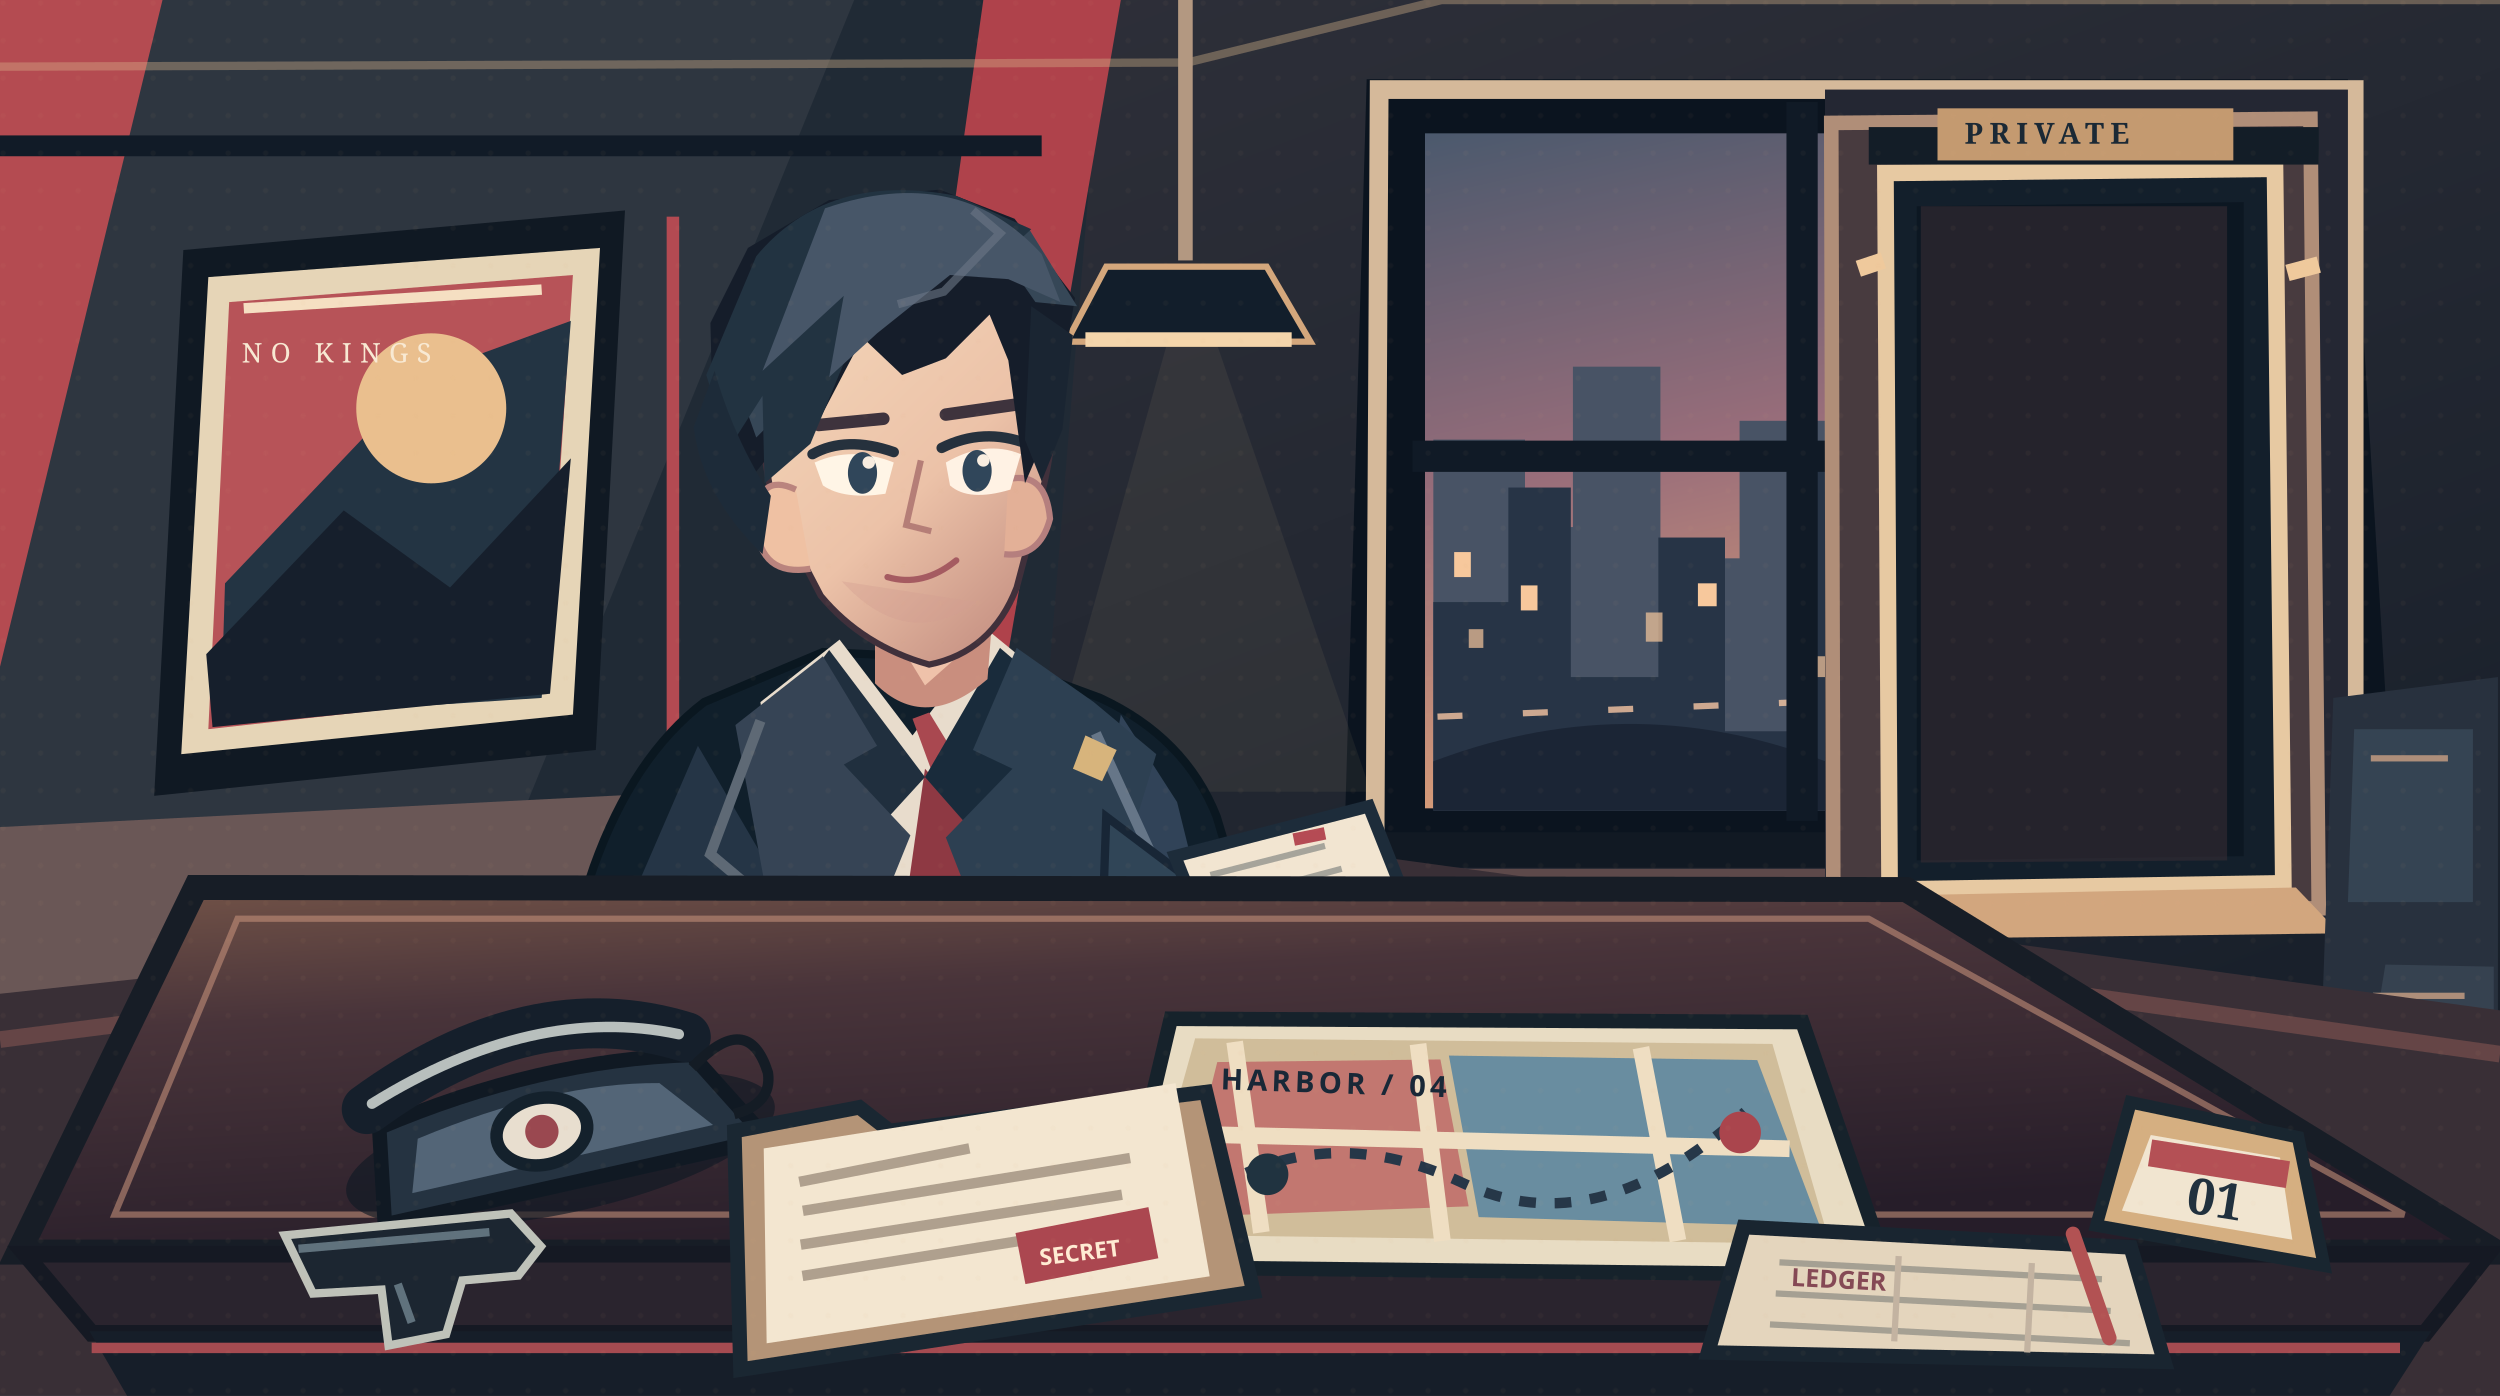
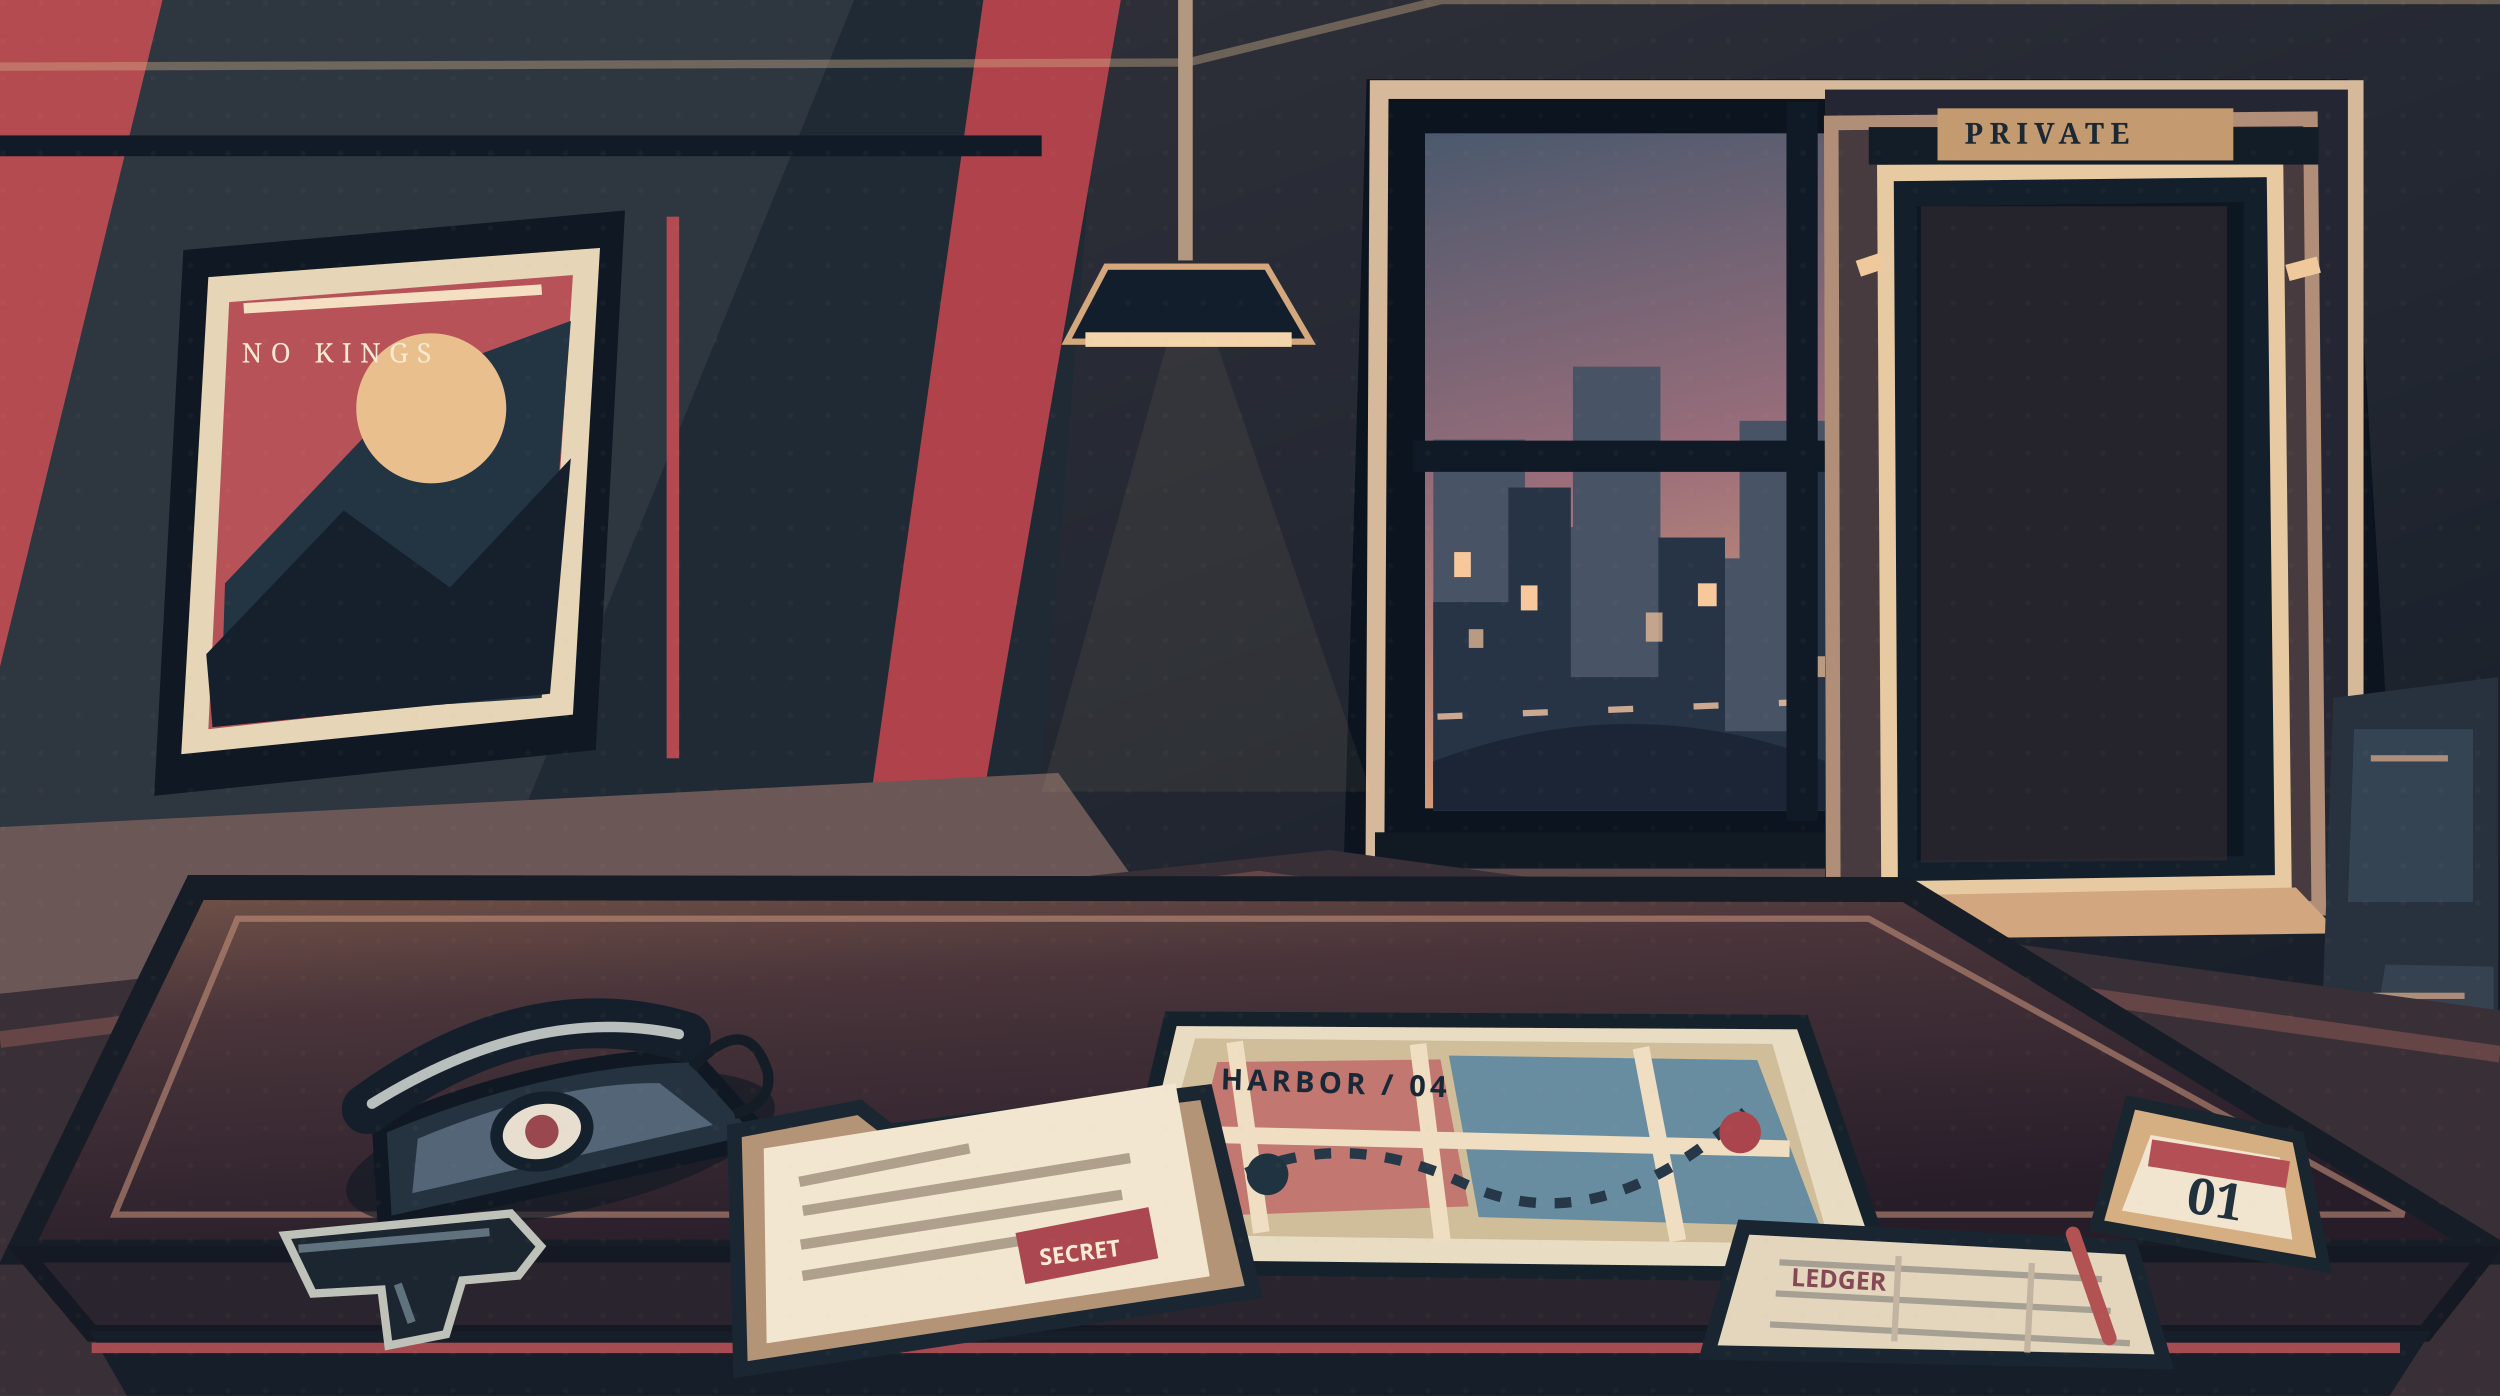
<svg xmlns="http://www.w3.org/2000/svg" viewBox="0 0 1200 670" preserveAspectRatio="xMidYMid slice">
  <defs>
    <linearGradient id="wall" x2=".7" y2="1">
      <stop stop-color="#33333c" />
      <stop offset="1" stop-color="#161e29" />
    </linearGradient>
    <linearGradient id="sky" x2=".3" y2="1">
      <stop stop-color="#4b596d" />
      <stop offset=".5" stop-color="#986d7a" />
      <stop offset="1" stop-color="#e0a278" />
    </linearGradient>
    <linearGradient id="wood" x2=".4" y2="1">
      <stop stop-color="#745448" />
      <stop offset=".35" stop-color="#49343a" />
      <stop offset="1" stop-color="#261d29" />
    </linearGradient>
    <linearGradient id="face" x2=".7" y2="1">
      <stop stop-color="#f5dbbd" />
      <stop offset=".66" stop-color="#ecc2a8" />
      <stop offset="1" stop-color="#c99586" />
    </linearGradient>
    <pattern id="dots" width="18" height="18" patternUnits="userSpaceOnUse">
      <circle cx="1.5" cy="1.5" r="1.3" fill="#d6a77d" opacity=".14" />
    </pattern>
    <clipPath id="glass">
      <path d="M688 66H1107V389H688Z" />
    </clipPath>
  </defs>
  <path d="M0 0H1200V670H0Z" fill="url(#wall)" />
  <path d="M0 0H530L497 404L0 447Z" fill="#202a35" />
  <path d="M0 0L410 0L232 437H0Z" fill="#2e3640" />
  <path d="M0 0L78 0L0 320Z" fill="#b44b51" />
  <path d="M472 0L538 0L470 394L415 404Z" fill="#af424b" />
  <path d="M0 397L508 371L602 503L0 538Z" fill="#6a5756" />
  <path d="M0 32L570 30L692 0H1200" fill="none" stroke="#d9b58d" stroke-opacity=".38" stroke-width="4" />
  <path d="M0 70H500" stroke="#111b27" stroke-width="10" />
  <path d="M88 120L300 101L286 360L74 382Z" fill="#101923" />
  <path d="M100 133L288 119L275 343L87 362Z" fill="#e6d5b7" />
  <path d="M110 145L275 132L262 332L100 350Z" fill="#b75358" />
  <path d="M108 280L203 180L274 154L260 335L106 345Z" fill="#233443" />
  <circle cx="207" cy="196" r="36" fill="#eabf8e" />
  <path d="M99 314L165 245L216 282L274 220L264 333L102 349Z" fill="#161f2c" />
  <path d="M117 148L260 139" stroke="#f5dfc2" stroke-width="5" />
  <text x="116" y="174" fill="#f8e9d3" font-family="Georgia,serif" font-size="13" letter-spacing="4">NO KINGS</text>
  <path d="M320 104H326V364H320Z" fill="#b34a52" />
  <path d="M656 38L1127 38L1150 415L645 415Z" fill="#0b141f" />
  <path d="M684 64H1110V388H684Z" fill="url(#sky)" />
  <g clip-path="url(#glass)">
    <path d="M680 319V211H732V253H755V176H797V268H835V202H877V247H912V159H962V269H992V214H1049V163H1117V409H680Z" fill="#485365" />
    <path d="M683 369V289H724V234H754V325H796V258H828V351H862V221H907V327H939V271H971V349H1006V222H1044V283H1117V395H683Z" fill="#273446" />
    <g fill="#f7c89c">
      <path d="M698 265H706V277H698ZM730 281H738V293H730ZM815 280H824V291H815ZM877 244H885V256H877ZM937 301H945V313H937ZM1032 246H1040V259H1032ZM1053 195H1060V207H1053Z" />
      <path d="M705 302H712V311H705ZM790 294H798V308H790ZM870 315H878V325H870ZM988 271H998V284H988ZM1080 296H1088V309H1080Z" opacity=".7" />
    </g>
    <path d="M684 367Q780 329 875 365T1114 334V405H684Z" fill="#1b2535" />
    <path d="M690 344L1116 327" stroke="#f6c6a2" stroke-width="3" stroke-dasharray="12 29" opacity=".8" />
  </g>
  <path d="M865 49V394M678 219H1132" fill="none" stroke="#101a26" stroke-width="15" />
  <path d="M662 43L1130 43V407H660Z" fill="none" stroke="#d5b99a" stroke-width="9" />
  <path d="M660 408H1136" stroke="#111923" stroke-width="17" />
  <path d="M669 422H1144" stroke="#5d494a" stroke-width="10" />
  <path d="M876 43H1127V446H876Z" fill="#242733" />
  <path d="M879 59L1109 57L1113 436L880 439Z" fill="#483b3f" stroke="#b08e78" stroke-width="7" />
  <path d="M905 83L1092 81L1096 424L907 427Z" fill="#131f2b" stroke="#e7c9a2" stroke-width="8" />
  <path d="M920 99L1077 97V411L920 413Z" fill="#0c1722" />
  <path d="M922 99L1069 99L1069 413L922 414Z" fill="#392c34" opacity=".56" />
  <path d="M900 430L1102 426L1123 448L886 451Z" fill="#d2a67e" />
  <path d="M897 61H1113V79H897Z" fill="#131d27" />
  <path d="M930 52H1072V77H930Z" fill="#c49a70" />
  <text x="943" y="69" font-family="Georgia,serif" font-size="14" font-weight="bold" letter-spacing="3" fill="#1b2935">PRIVATE</text>
  <path d="M892 129L904 125M1098 131L1113 127" stroke="#efc99c" stroke-width="8" />
  <path d="M569 0V125" stroke="#b39881" stroke-width="7" />
  <path d="M531 128H608L629 164H512Z" fill="#121e2b" stroke="#d4a77c" stroke-width="3" />
  <path d="M521 163H620" stroke="#f4d5ab" stroke-width="7" />
  <path d="M561 162L500 380H658L583 162Z" fill="#ffdb9d" opacity=".06" />
  <path d="M1120 335L1199 325V618H1110Z" fill="#28313e" />
  <path d="M1130 350H1187V433H1127Z" fill="#354453" />
  <path d="M1138 364H1175" stroke="#ad8e7a" stroke-width="3" />
  <path d="M1145 463L1197 464V548H1131Z" fill="#364250" />
  <path d="M1139 478H1183" stroke="#ad8e7a" stroke-width="3" />
  <path d="M0 477L638 408L1200 485V670H0Z" fill="#392f36" />
  <path d="M0 499L604 422L1200 506" fill="none" stroke="#ba7065" stroke-opacity=".34" stroke-width="8" />
-   <g id="underling">
-     <path d="M338 337Q304 363 285 416L254 509L360 517L372 452L387 542L545 538L557 451L580 532L619 509L584 392Q569 354 528 335L479 317L395 313Z" fill="#101f2b" stroke="#0a1720" stroke-width="4" />
-     <path d="M335 358L303 432L284 502H359L370 418Z" fill="#253546" />
-     <path d="M538 343L565 385L594 502L550 514L522 433Z" fill="#314358" />
-     <path d="M403 307L438 353L476 304L509 331L487 530H391L365 337Z" fill="#e8dccc" />
-     <path d="M438 345L449 375L457 360L446 342Z" fill="#a94850" />
-     <path d="M444 369L423 517L460 532L463 390Z" fill="#8e3943" />
-     <path d="M398 312L444 373L391 431L367 353Z" fill="#202f3e" />
-     <path d="M480 311L444 373L494 430L521 346Z" fill="#192b3b" />
-     <path d="M395 315L421 358L405 367L437 401L386 527L353 348Z" fill="#364455" />
-     <path d="M488 311L467 360L486 369L454 402L504 530L555 362L525 337Z" fill="#2d4052" />
-     <path d="M365 346L341 410L360 426L344 465" fill="none" stroke="#5e6975" stroke-width="5" />
-     <path d="M526 352L553 411L531 439" fill="none" stroke="#667688" stroke-width="5" />
-     <path d="M396 449L483 445M391 482L488 482" stroke="#1c2833" stroke-width="3" opacity=".7" />
-     <circle cx="398" cy="474" r="3" fill="#dfb57b" />
-     <path d="M531 392L584 432L628 422L647 450L591 489L529 449Z" fill="#304557" stroke="#182636" stroke-width="4" />
-     <path d="M611 429Q634 410 650 431L658 451Q641 465 624 448Z" fill="#e6b99c" />
-     <path d="M564 411L657 387L680 445L585 464Z" fill="#f2e5d1" stroke="#1d2c3a" stroke-width="6" />
-     <path d="M581 420L636 406M588 432L644 417M592 443L651 427" stroke="#a6a49b" stroke-width="3" />
-     <path d="M621 403L636 400" stroke="#b54b54" stroke-width="6" />
-     <path d="M420 281L420 328Q444 352 474 326L478 275Z" fill="#c98e7e" />
-     <path d="M425 298L444 329L470 306" fill="#efc2aa" />
-     <path d="M357 163Q366 121 424 115L489 150Q517 182 497 248L488 282Q476 313 446 319Q414 310 394 286L371 242Z" fill="url(#face)" stroke="#40303b" stroke-width="3" />
-     <path d="M382 235Q363 226 363 252Q365 277 389 273" fill="#efc1a3" stroke="#ba847e" stroke-width="3" />
-     <path d="M484 230Q502 226 504 249Q499 268 482 266" fill="#e3b097" stroke="#b57f7e" stroke-width="3" />
-     <path d="M404 279Q435 313 469 289" fill="#d29d90" opacity=".38" />
-     <path d="M391 222Q409 214 429 222L425 237Q405 240 395 233Z" fill="#fff5e6" />
-     <path d="M454 222Q473 211 490 218L485 235Q465 241 456 233Z" fill="#fff2e4" />
-     <ellipse cx="414" cy="227" rx="7" ry="10" fill="#30465a" />
-     <ellipse cx="469" cy="226" rx="7" ry="10" fill="#30465a" />
-     <circle cx="417" cy="222" r="3" fill="#f8ede0" />
-     <circle cx="472" cy="221" r="3" fill="#f8ede0" />
-     <path d="M390 218Q406 209 429 217M452 215Q472 205 493 213" stroke="#26313d" stroke-width="5" fill="none" stroke-linecap="round" />
-     <path d="M393 204L424 201M454 199L489 194" stroke="#3e333d" stroke-width="6" stroke-linecap="round" />
-     <path d="M442 221L435 252L447 255" stroke="#b57e77" stroke-width="3" fill="none" />
-     <path d="M426 277Q443 282 459 269" stroke="#a55b61" stroke-width="3" fill="none" stroke-linecap="round" />
-     <path d="M360 230L342 196L341 155L359 119L398 96L451 91L487 105L516 143L507 197L492 232L484 173L475 151L454 172L433 180L414 162L393 202L369 219Z" fill="#151d2a" />
-     <path d="M347 165L365 121L401 104L459 95L494 110L517 147L497 145L481 122L445 120L407 139L384 189L363 210Z" fill="#364757" />
-     <path d="M363 123Q397 82 459 94L495 110L472 131Q443 118 418 143L389 213L367 232L366 190L350 215L339 180Z" fill="#223341" />
-     <path d="M396 100Q460 78 500 122L509 145L484 134L456 132L421 160L398 181L405 142L366 178Z" fill="#475668" />
-     <path d="M467 101L480 112L453 140L431 146" stroke="#6c7785" stroke-width="4" fill="none" opacity=".6" />
-     <path d="M343 178Q352 210 370 238L366 266Q337 238 333 205" fill="#1d2b39" />
-     <path d="M495 147L515 161L510 206L500 231L492 211" fill="#1a2532" />
-     <path d="M521 353L536 360L529 375L515 369Z" fill="#d7b47c" />
-   </g>
  <path d="M94 426L915 427L1198 601L9 601Z" fill="url(#wood)" stroke="#171d26" stroke-width="12" />
  <path d="M114 441L897 441L1154 583L55 583Z" fill="none" stroke="#c18d78" stroke-width="3" opacity=".6" />
  <path d="M12 602H1194L1164 640H44Z" fill="#2a242e" stroke="#151923" stroke-width="8" />
  <path d="M43 639H1167L1147 670H61Z" fill="#161e29" />
  <path d="M44 647H1152" stroke="#a54b51" stroke-width="5" />
  <ellipse cx="814" cy="511" rx="53" ry="18" fill="#171722" opacity=".48" />
  <ellipse cx="814" cy="503" rx="35" ry="13" fill="#e8dfcf" />
  <ellipse cx="814" cy="501" rx="25" ry="10" fill="#594349" />
  <path d="M850 502Q871 494 867 509Q865 519 845 513" fill="none" stroke="#e4d9c9" stroke-width="7" />
  <g transform="translate(562 489) rotate(2)">
    <path d="M0 0L303 -9L349 111L-24 120Z" fill="#e8dcc3" stroke="#16222b" stroke-width="7" />
    <path d="M12 9L289 2L320 97L-11 104Z" fill="#d0bd9a" />
    <path d="M23 20L130 15L146 85L7 95Z" fill="#c27770" />
    <path d="M134 13L282 10L315 89L151 90Z" fill="#698da0" />
    <path d="M31 10L47 101M119 8L134 102M226 6L247 98M12 55L299 52" stroke="#efdec2" stroke-width="8" fill="none" />
    <path d="M24 81Q78 46 143 74T277 35" stroke="#263748" stroke-width="5" stroke-dasharray="8 9" fill="none" />
    <circle cx="49" cy="73" r="10" fill="#203340" />
    <circle cx="275" cy="45" r="10" fill="#aa454d" />
    <text x="25" y="33" fill="#192837" font-family="sans-serif" font-weight="900" font-size="14" letter-spacing="2">HARBOR / 04</text>
  </g>
  <g transform="translate(189 502) rotate(-12)">
    <ellipse cx="68" cy="65" rx="105" ry="31" fill="#101823" opacity=".65" />
    <path d="M-15 37Q67 21 139 34L166 81L-22 83Z" fill="#253341" stroke="#101923" stroke-width="7" />
    <path d="M2 46Q71 33 121 44L142 69L-6 71Z" fill="#536577" />
    <ellipse cx="61" cy="55" rx="22" ry="16" fill="#e8decf" stroke="#14212c" stroke-width="6" />
    <circle cx="61" cy="55" r="8" fill="#9a4850" />
    <path d="M-19 27Q70 -13 138 25" fill="none" stroke="#151f2b" stroke-width="24" stroke-linecap="round" />
    <path d="M-16 25Q70 -6 135 23" fill="none" stroke="#b8bfbd" stroke-width="5" stroke-linecap="round" />
    <path d="M138 40Q170 18 173 50Q172 65 153 66" fill="none" stroke="#141c25" stroke-width="5" />
  </g>
  <g transform="translate(351 531) rotate(-7)">
    <path d="M0 12L61 8L74 21H227L238 119L-11 126Z" fill="#b49477" stroke="#1a2732" stroke-width="7" />
    <path d="M13 22L213 15L218 109L3 115Z" fill="#f3e6d0" />
    <path d="M28 40L111 34M28 54L187 48M25 70L181 65M24 85L157 80" stroke="#afa08e" stroke-width="5" />
    <rect x="128" y="77" width="65" height="25" fill="#ab4750" transform="rotate(-4 128 77)" />
    <text x="138" y="94" font-family="sans-serif" font-size="11" font-weight="900" fill="#ffebd3">SECRET</text>
  </g>
  <g transform="translate(837 589) rotate(3)">
    <path d="M0 0L186 0L205 54L-14 61Z" fill="#e4d5bd" stroke="#192530" stroke-width="7" />
    <path d="M18 16H173M17 31H178M15 46H188" stroke="#a5a093" stroke-width="3" />
    <path d="M75 10V51M139 10V53" stroke="#c3b3a1" stroke-width="3" />
    <text x="24" y="27" fill="#854955" font-size="12" font-weight="900" font-family="sans-serif">LEDGER</text>
    <path d="M158 -5L178 44" stroke="#b25253" stroke-width="7" stroke-linecap="round" />
  </g>
  <g transform="translate(136 585) rotate(-5)">
    <path d="M0 8L109 7L122 24L110 37L83 37L73 62L45 65L44 38L11 37Z" fill="#1c2631" stroke="#bfc2b9" stroke-width="4" />
    <path d="M6 15H98M52 36L57 55" stroke="#60727d" stroke-width="4" />
  </g>
  <g transform="translate(1028 534) rotate(9)">
    <path d="M-6 -4L76 0L98 59L-13 57Z" fill="#d5af81" stroke="#192630" stroke-width="6" />
    <path d="M6 10L69 11L81 49L-2 48Z" fill="#f1e5d0" />
    <path d="M7 12H74V25H7Z" fill="#b45055" />
    <text x="28" y="44" font-family="Georgia,serif" font-size="24" font-weight="bold" fill="#21313e">01</text>
  </g>
  <path d="M0 0H1200V670H0Z" fill="url(#dots)" opacity=".3" />
</svg>
